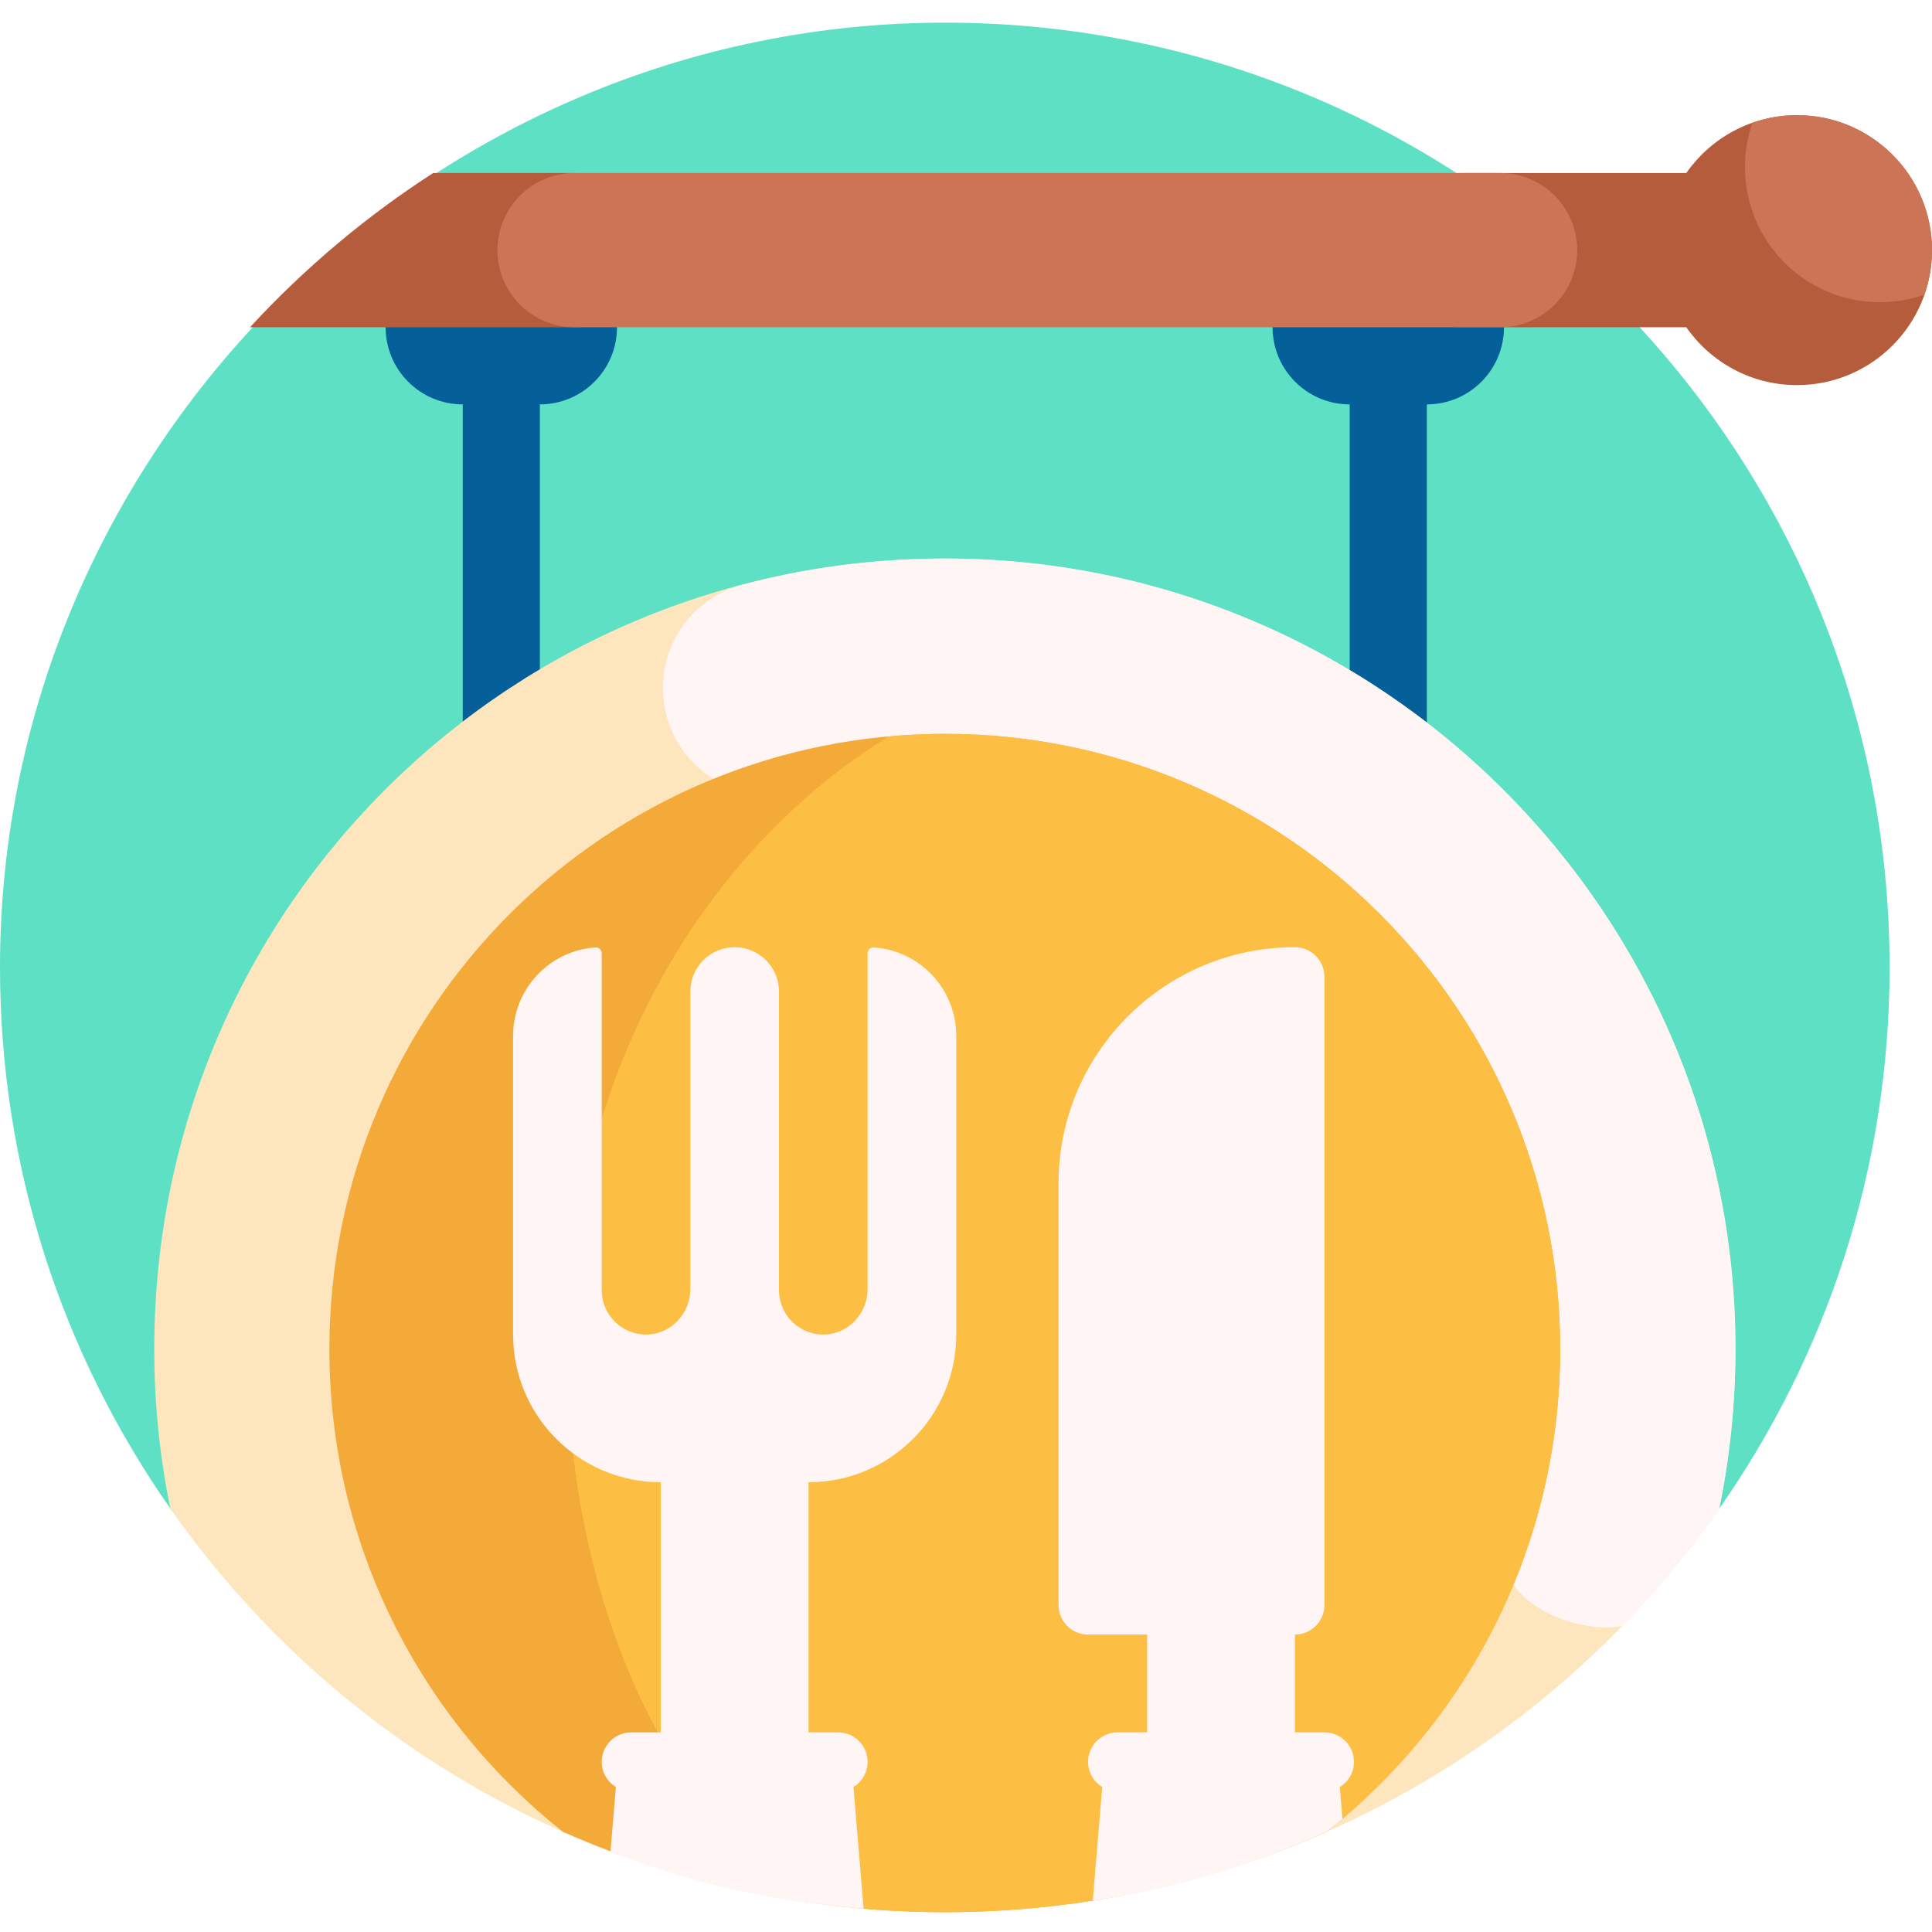
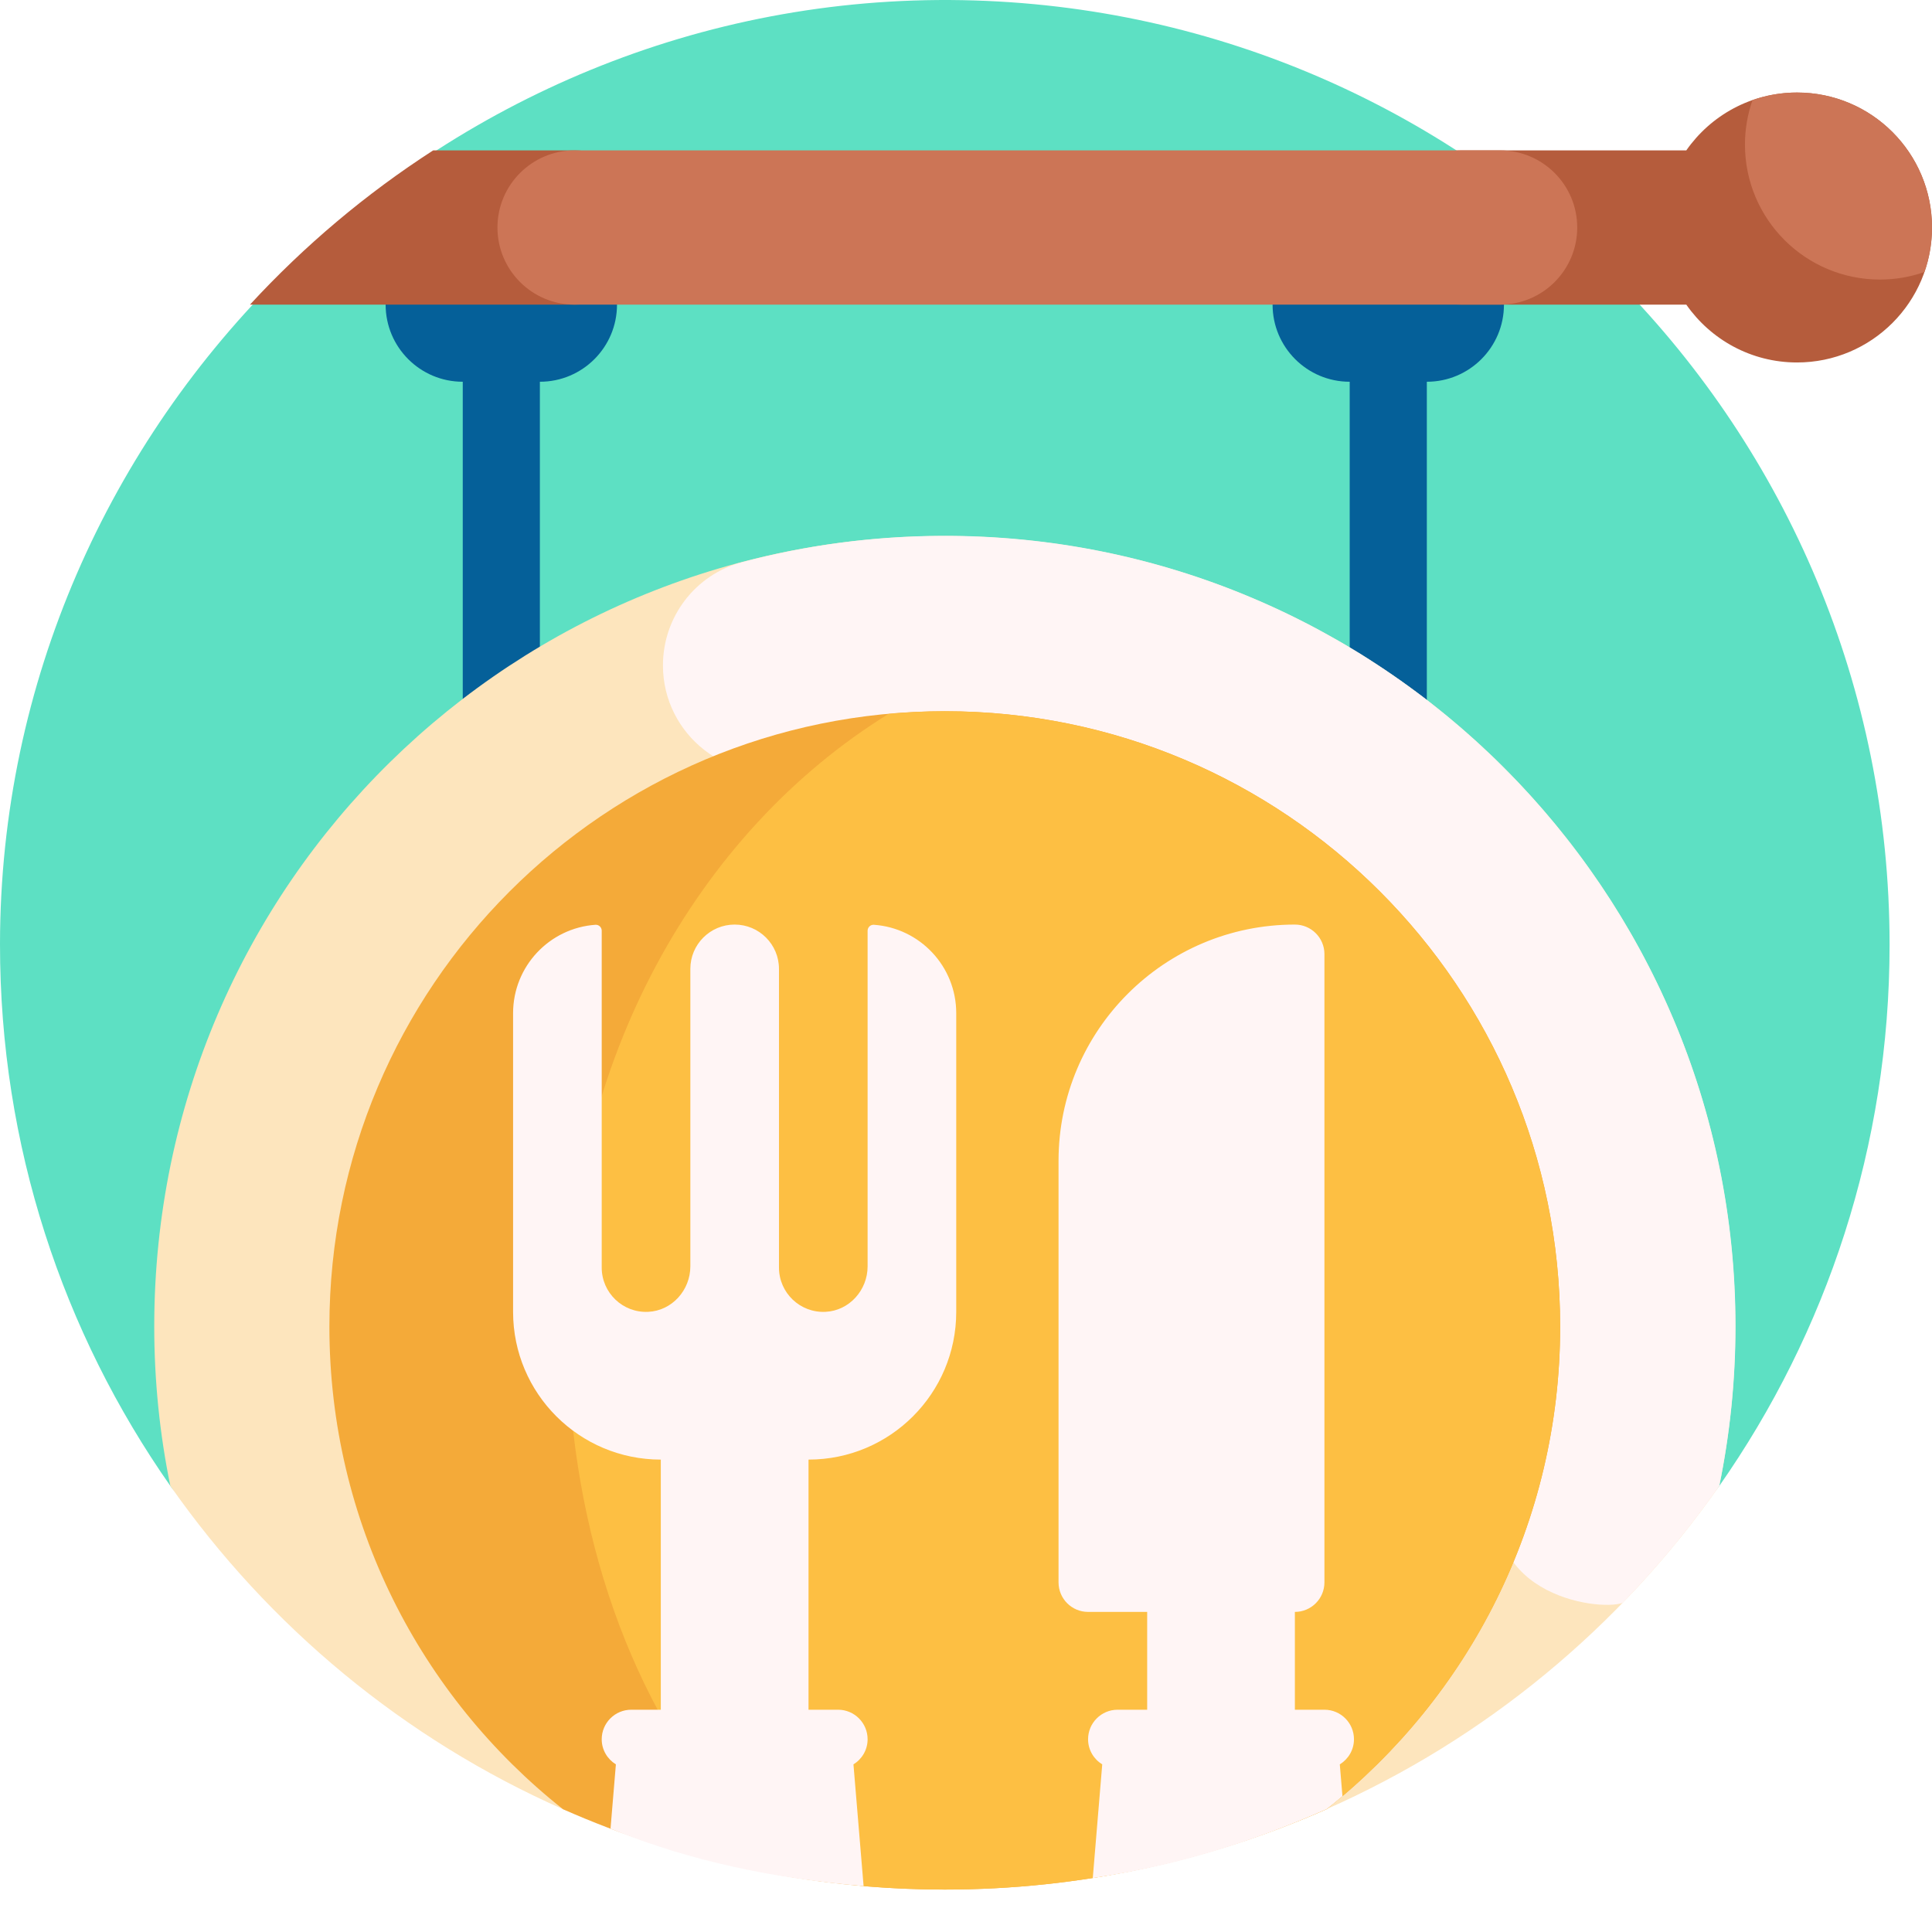
- <svg xmlns="http://www.w3.org/2000/svg" height="512pt" viewBox="0 -6 512 512" width="512pt">
+ <svg xmlns="http://www.w3.org/2000/svg" viewBox="0 0 512 512">
  <path d="m45.199 393.867c-28.508-40.68-45.234-90.223-45.199-143.676.094-139.016 116.047-252.691 255.047-250.148 136.129 2.488 245.711 113.609 245.711 250.32 0 53.332-16.719 102.828-45.141 143.441-2.238 3.199-6.09 4.727-9.938 4.07-60.734-10.359-126.555-16.027-195.301-16.027-68.805 0-134.668 5.68-195.445 16.051-3.754.641-7.547-.914-9.734-4.031zm0 0" fill="#5de0c3" />
  <path d="m163.512 80.73c0 11.285-9.148 20.438-20.438 20.438v102.188c0 5.645-4.574 10.219-10.219 10.219s-10.219-4.574-10.219-10.219v-102.188c-11.289 0-20.441-9.152-20.441-20.438 0-11.289 9.152-20.438 20.441-20.438h20.438c11.289 0 20.438 9.148 20.438 20.438zm214.613-20.438h-20.441c-11.289 0-20.438 9.148-20.438 20.438 0 11.285 9.148 20.438 20.438 20.438v102.188c0 5.645 4.578 10.219 10.219 10.219 5.645 0 10.223-4.574 10.223-10.219v-102.188c11.289 0 20.438-9.152 20.438-20.438 0-11.289-9.148-20.438-20.438-20.438zm0 0" fill="#056099" />
  <path d="m172.711 60.293c0 11.285-9.152 20.438-20.438 20.438h-86.023c14.363-15.582 30.672-29.34 48.551-40.879h37.473c11.285 0 20.438 9.152 20.438 20.441zm303.52-35.77c-12.152 0-22.883 6.066-29.344 15.328h-59.566c-11.289 0-20.438 9.152-20.438 20.441 0 11.285 9.148 20.438 20.438 20.438h59.566c6.461 9.262 17.191 15.328 29.344 15.328 19.754 0 35.77-16.016 35.77-35.766 0-19.754-16.016-35.77-35.77-35.77zm0 0" fill="#b55c3c" />
  <path d="m417.98 60.293c0 11.285-9.152 20.438-20.441 20.438h-245.266c-11.289 0-20.441-9.152-20.441-20.438 0-11.289 9.152-20.441 20.441-20.441h245.266c11.289 0 20.441 9.152 20.441 20.441zm58.25-35.77c-4.133 0-8.102.711-11.793 2-1.293 3.695-2.004 7.66-2.004 11.797 0 19.754 16.016 35.766 35.77 35.766 4.137 0 8.102-.707 11.797-2 1.289-3.695 2-7.66 2-11.793 0-19.754-16.016-35.77-35.77-35.77zm0 0" fill="#cc7556" />
  <path d="m459.879 351.531c0 14.473-1.469 28.629-4.266 42.273-26.086 37.258-62.035 67.074-104.082 85.652-5.555 2.453-10.012-5.02-5.285-8.828 34.777-28.02 57.008-70.961 57.008-119.094.004-84.348-69.684-153.496-154.035-152.871-83.898.621-151.723 68.824-151.723 152.867 0 48.199 22.211 91.18 57.07 119.195 4.684 3.766.172 11.18-5.324 8.754-42.094-18.586-78-48.418-104.105-85.703-2.801-13.684-4.27-27.855-4.262-42.367.066-117.434 95.539-211.242 212.961-209.34 114.109 1.848 206.043 94.922 206.043 209.461zm0 0" fill="#fde5bd" />
  <path d="m430.004 424.781c-6.531 2.371-40.895-2.355-31.582-34.824 3.5-12.203 4.883-25.18 4.883-38.465 0-83.762-66.602-151.5-150.355-152.852-14.523-.234-28.59 1.559-41.938 5.113-17.859 4.758-35.324-8.945-35.324-27.426 0-12.793 8.559-24.059 20.922-27.336 16.922-4.492 34.68-6.918 52.996-6.988 115.906-.445 210.324 93.586 210.324 209.488 0 14.5-1.5 28.645-4.309 42.312-7.715 11.008-16.273 21.367-25.617 30.977zm0 0" fill="#fff5f5" />
  <path d="m413.461 351.551c0 51.84-24.195 98.023-61.902 127.895-30.941 13.684-65.172 21.301-101.18 21.301-36.012 0-70.242-7.598-101.184-21.285-37.707-29.867-61.902-76.074-61.902-127.91 0-90.066 73.016-163.074 163.086-163.074 90.066 0 163.082 73.012 163.082 163.074zm0 0" fill="#f4aa39" />
  <path d="m413.453 351.562c0 51.84-24.195 98.023-61.902 127.891-30.945 13.688-65.172 21.305-101.184 21.305-7.07 0-14.07-.297-20.992-.875-14.258-1.195-27.41-8.016-36.527-19.047-27.438-33.203-42.504-78.715-42.504-129.273 0-70.074 34.414-131.031 85.129-162.371 4.91-.441 9.871-.703 14.895-.703 90.07 0 163.086 73.008 163.086 163.074zm0 0" fill="#fdbf43" />
  <path d="m355.062 467.578.703 8.43c-1.387 1.176-2.797 2.32-4.219 3.449-19.477 8.609-39.594 14.988-61.949 18.242l2.508-30.121c-2.242-1.379-3.754-3.832-3.754-6.656 0-4.32 3.508-7.828 7.828-7.828h7.832v-25.922h-15.66c-4.324 0-7.828-3.504-7.828-7.828v-111.695c0-34.59 28.043-62.629 62.633-62.629 4.324 0 7.832 3.504 7.832 7.828v166.496c0 4.324-3.508 7.828-7.832 7.828v25.922h7.832c4.324 0 7.828 3.508 7.828 7.828 0 2.824-1.512 5.277-3.754 6.656zm-123.465-222.5c-.902-.066-1.672.66-1.672 1.566v88.945c0 6.324-4.859 11.766-11.176 12.062-6.742.316-12.312-5.059-12.312-11.73v-79.16c0-6.484-5.258-11.742-11.742-11.742-6.488 0-11.746 5.258-11.746 11.742v78.828c0 6.324-4.859 11.766-11.176 12.062-6.742.316-12.312-5.059-12.312-11.73v-89.277c0-.906-.766-1.633-1.672-1.566-12.191.855-21.816 11.02-21.816 23.426v79.16c0 21.621 17.527 39.145 39.148 39.145v66.285h-7.828c-4.324 0-7.832 3.508-7.832 7.828 0 2.828 1.512 5.277 3.754 6.656l-1.422 17.047c21.266 8.715 43.645 13.215 67.07 15.211l-2.688-32.258c2.242-1.379 3.75-3.832 3.75-6.656 0-4.32-3.504-7.828-7.828-7.828h-7.832v-66.285c21.621 0 39.148-17.523 39.148-39.145v-79.16c0-12.406-9.625-22.57-21.816-23.426zm0 0" fill="#fff5f5" />
</svg>
